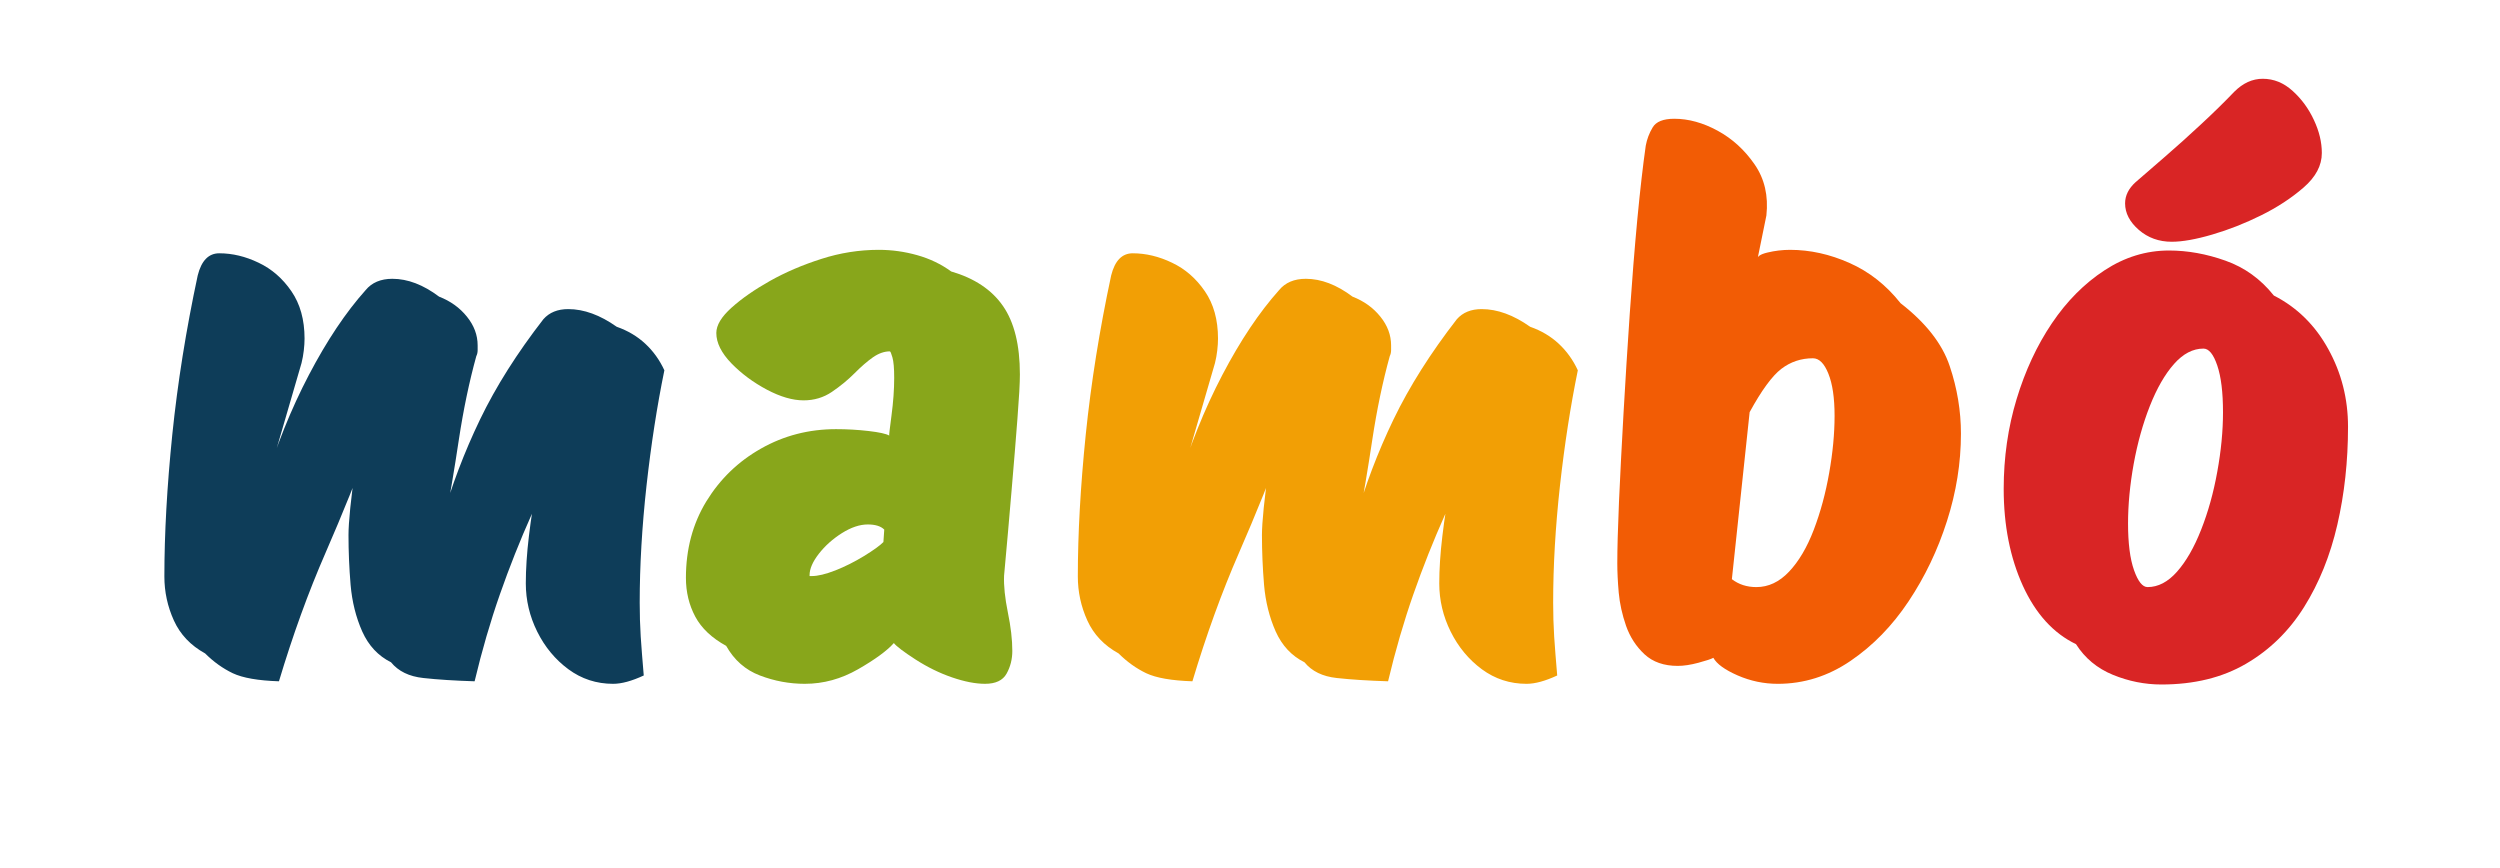
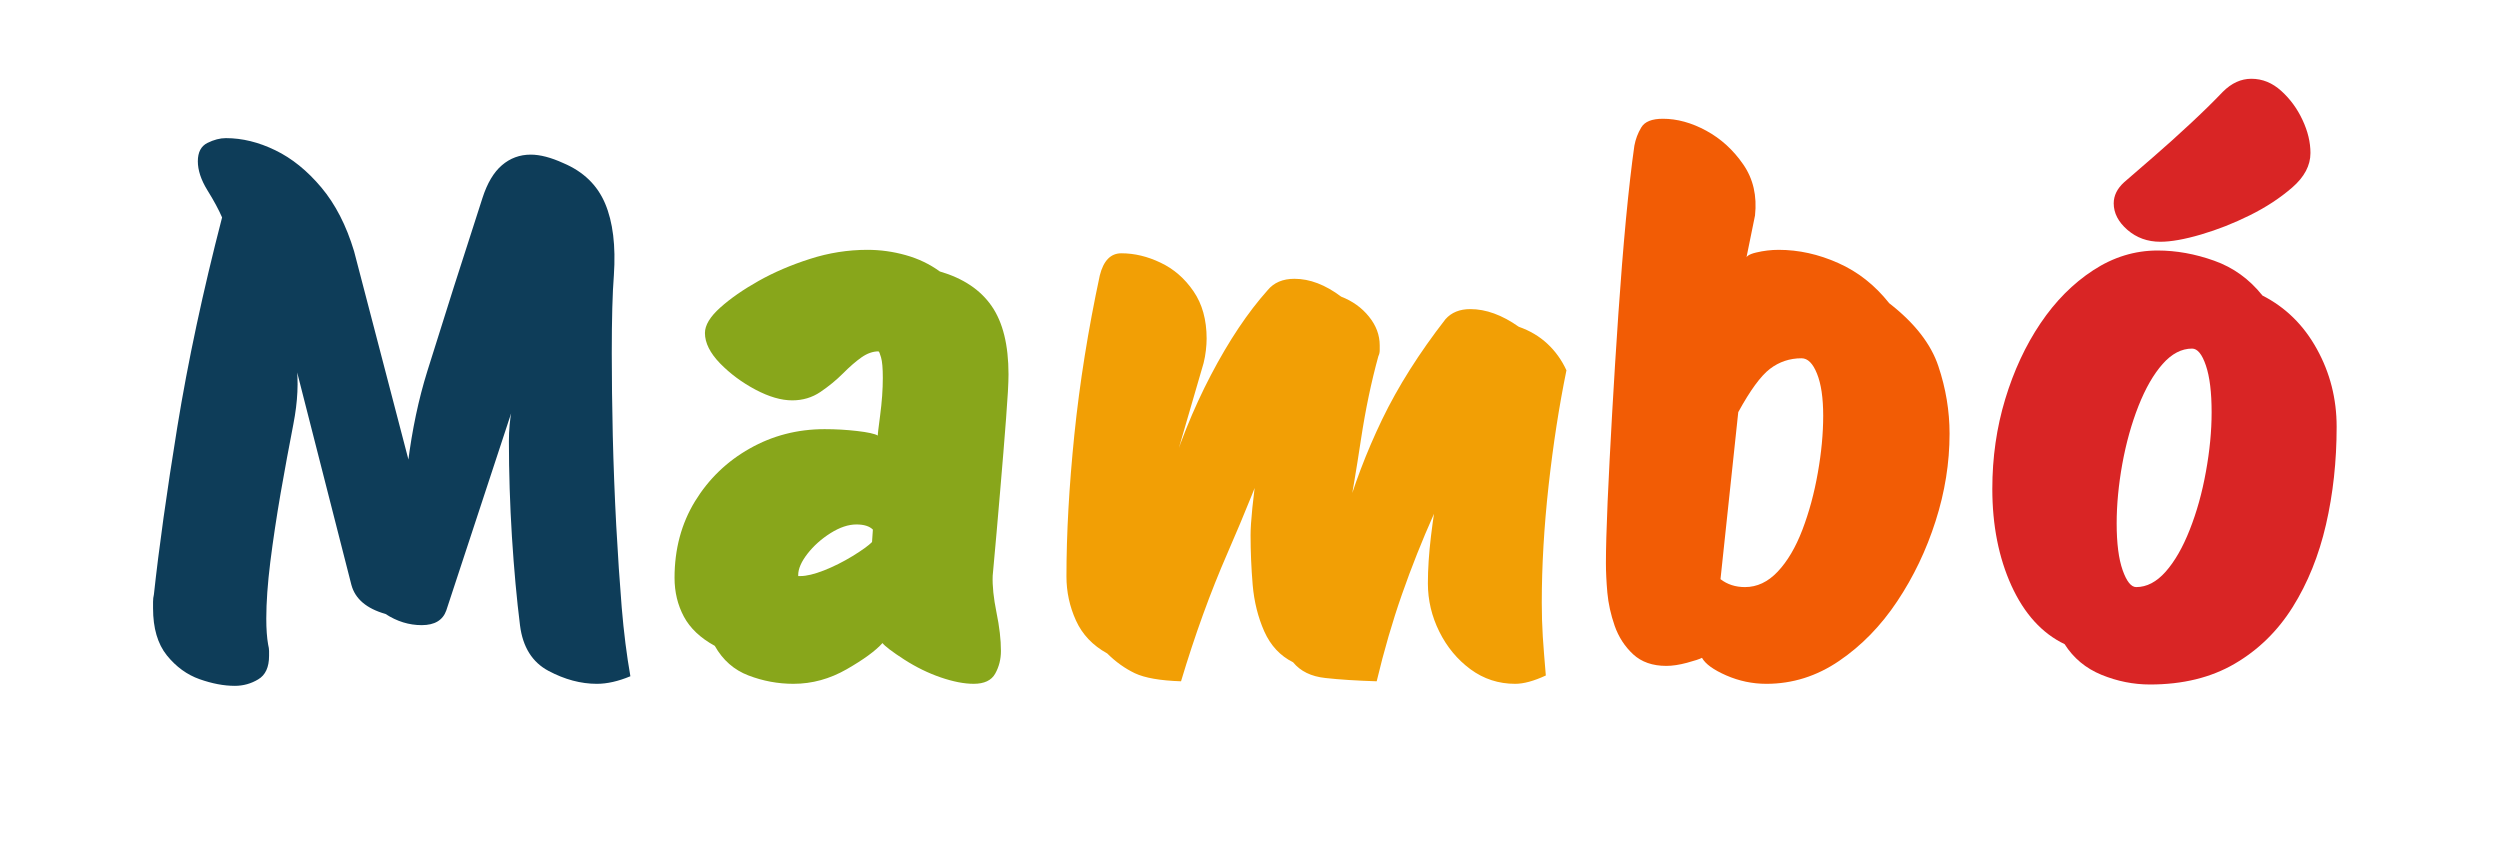
<svg xmlns="http://www.w3.org/2000/svg" version="1.1" viewBox="0.0 0.0 464.0 161.0" fill="none" stroke="none" stroke-linecap="square" stroke-miterlimit="10">
  <clipPath id="p.0">
    <path d="m0 0l464.0 0l0 161.0l-464.0 0l0 -161.0z" clip-rule="nonzero" />
  </clipPath>
  <g clip-path="url(#p.0)">
    <path fill="#000000" fill-opacity="0.0" d="m0 0l464.0 0l0 161.0l-464.0 0z" fill-rule="evenodd" />
    <path fill="#000000" fill-opacity="0.0" d="m-23.937 -6.76l511.874 0l0 174.52l-511.874 0z" fill-rule="evenodd" />
-     <path fill="#0e3d59" d="m113.793 126.917q-4.625 0 -8.297 -2.703q-3.656 -2.703 -5.781 -6.969q-2.125 -4.281 -2.125 -8.969q0 -3.969 0.578 -8.797q0.578 -4.828 1.484 -9.625q0.922 -4.812 3.078 -7.703l0.578 0.156q-1.406 5.953 -4.641 13.188q-3.234 7.234 -5.891 14.828q-2.656 7.594 -4.688 16.125q-5.547 -0.172 -9.516 -0.609q-3.953 -0.422 -6.0 -2.922q-3.578 -1.781 -5.344 -5.719q-1.75 -3.953 -2.156 -8.641q-0.391 -4.688 -0.391 -9.25q0 -1.75 0.328 -5.031q0.328 -3.281 0.906 -7.094q0.594 -3.828 2.812 -6.484l0.391 0.312q-3.953 10.719 -8.719 21.641q-4.766 10.922 -8.625 23.797q-5.797 -0.188 -8.578 -1.5q-2.766 -1.328 -5.125 -3.672q-4.031 -2.219 -5.797 -6.109q-1.766 -3.891 -1.766 -8.172q0 -11.891 1.469 -26.328q1.484 -14.438 4.719 -29.547q1.031 -4.109 4.0 -4.109q3.656 0 7.297 1.75q3.656 1.734 6.094 5.297q2.438 3.547 2.438 8.781q0 1.0 -0.141 2.219q-0.141 1.203 -0.422 2.328l-6.812 23.406l-0.25 -0.188q3.438 -11.5 8.438 -21.031q5.0 -9.547 10.516 -15.719q1.734 -2.109 4.969 -2.109q4.266 0 8.672 3.312q3.172 1.234 5.156 3.703q2.0 2.469 2.0 5.344q0 0.266 0 0.891q0 0.609 -0.25 1.109q-1.969 7.141 -3.234 15.469q-1.25 8.312 -2.578 15.312l-0.641 -0.156q2.75 -9.75 7.156 -18.891q4.422 -9.156 11.75 -18.594q1.656 -1.875 4.609 -1.875q4.359 0 9.0 3.281q3.078 1.078 5.297 3.141q2.219 2.062 3.547 4.938q-2.031 9.906 -3.312 21.391q-1.266 11.484 -1.266 21.734q0 3.266 0.188 6.297q0.203 3.016 0.562 7.219q-3.328 1.547 -5.688 1.547z" fill-rule="nonzero" />
-     <path fill="#88a61b" d="m149.4 126.917q-4.328 0 -8.359 -1.547q-4.031 -1.531 -6.266 -5.5q-4.0 -2.188 -5.734 -5.422q-1.734 -3.25 -1.734 -7.203q0 -7.984 3.797 -14.203q3.812 -6.219 10.156 -9.797q6.344 -3.594 13.906 -3.594q3.062 0 6.031 0.344q2.984 0.344 3.844 0.844q-0.078 0.016 0.422 -3.734q0.5 -3.766 0.5 -6.969q0 -2.672 -0.328 -3.797q-0.312 -1.125 -0.484 -1.125q-1.547 0 -3.141 1.109q-1.578 1.109 -3.438 2.984q-1.859 1.859 -4.188 3.438q-2.312 1.562 -5.234 1.562q-3.062 0 -6.812 -1.984q-3.75 -1.984 -6.578 -4.875q-2.812 -2.906 -2.812 -5.641q0 -2.172 2.844 -4.719q2.844 -2.547 7.125 -4.953q4.281 -2.406 9.516 -4.078q5.234 -1.688 10.672 -1.688q3.609 0 7.109 0.984q3.516 0.984 6.328 3.031q6.484 1.891 9.609 6.406q3.141 4.516 3.141 12.703q0 2.375 -0.453 8.172q-0.438 5.797 -1.094 13.422q-0.641 7.625 -1.391 15.781q-0.109 2.781 0.703 6.797q0.828 4.0 0.828 7.156q0 2.297 -1.062 4.203q-1.047 1.891 -4.0 1.891q-2.641 0 -6.109 -1.188q-3.469 -1.188 -6.797 -3.328q-3.328 -2.156 -4.016 -3.047q-1.906 2.141 -6.641 4.859q-4.719 2.703 -9.859 2.703zm1.281 -20.0q1.672 0 4.359 -1.047q2.688 -1.062 5.328 -2.672q2.641 -1.625 3.594 -2.594l0.156 -2.312q-0.953 -0.953 -3.062 -0.953q-2.234 0 -4.797 1.609q-2.547 1.609 -4.281 3.828q-1.719 2.219 -1.719 3.953q0 0.188 0 0.188q0 0 0.422 0z" fill-rule="nonzero" />
-     <path fill="#f29f05" d="m283.33 126.917q-4.625 0 -8.297 -2.703q-3.656 -2.703 -5.781 -6.969q-2.125 -4.281 -2.125 -8.969q0 -3.969 0.578 -8.797q0.578 -4.828 1.484 -9.625q0.922 -4.812 3.078 -7.703l0.578 0.156q-1.406 5.953 -4.641 13.188q-3.234 7.234 -5.891 14.828q-2.656 7.594 -4.688 16.125q-5.547 -0.172 -9.516 -0.609q-3.953 -0.422 -6.0 -2.922q-3.578 -1.781 -5.344 -5.719q-1.75 -3.953 -2.156 -8.641q-0.391 -4.688 -0.391 -9.25q0 -1.75 0.328 -5.031q0.328 -3.281 0.906 -7.094q0.594 -3.828 2.812 -6.484l0.391 0.312q-3.953 10.719 -8.719 21.641q-4.766 10.922 -8.625 23.797q-5.797 -0.188 -8.578 -1.5q-2.766 -1.328 -5.125 -3.672q-4.031 -2.219 -5.797 -6.109q-1.766 -3.891 -1.766 -8.172q0 -11.891 1.469 -26.328q1.484 -14.438 4.719 -29.547q1.031 -4.109 4.0 -4.109q3.656 0 7.297 1.75q3.656 1.734 6.094 5.297q2.438 3.547 2.438 8.781q0 1.0 -0.141 2.219q-0.141 1.203 -0.422 2.328l-6.812 23.406l-0.25 -0.188q3.438 -11.5 8.438 -21.031q5.0 -9.547 10.516 -15.719q1.734 -2.109 4.969 -2.109q4.266 0 8.672 3.312q3.172 1.234 5.156 3.703q2.0 2.469 2.0 5.344q0 0.266 0 0.891q0 0.609 -0.25 1.109q-1.969 7.141 -3.234 15.469q-1.25 8.312 -2.578 15.312l-0.641 -0.156q2.75 -9.75 7.156 -18.891q4.422 -9.156 11.75 -18.594q1.656 -1.875 4.609 -1.875q4.359 0 9.0 3.281q3.078 1.078 5.297 3.141q2.219 2.062 3.547 4.938q-2.031 9.906 -3.312 21.391q-1.266 11.484 -1.266 21.734q0 3.266 0.188 6.297q0.203 3.016 0.562 7.219q-3.328 1.547 -5.688 1.547z" fill-rule="nonzero" />
-     <path fill="#f25c05" d="m329.952 126.917q-3.875 0 -7.453 -1.562q-3.562 -1.562 -4.5 -3.266q-0.625 0.344 -2.781 0.922q-2.156 0.578 -3.828 0.578q-3.844 0 -6.172 -2.156q-2.328 -2.172 -3.422 -5.281q-1.078 -3.109 -1.359 -6.141q-0.266 -3.047 -0.266 -5.453q0 -4.016 0.312 -11.391q0.328 -7.391 0.844 -16.484q0.516 -9.109 1.156 -18.469q0.641 -9.359 1.406 -17.531q0.781 -8.172 1.562 -13.641q0.328 -1.797 1.281 -3.391q0.953 -1.609 4.016 -1.609q3.969 0 8.047 2.219q4.078 2.219 6.859 6.25q2.781 4.016 2.188 9.484l-1.672 8.203q-0.172 -0.844 1.875 -1.328q2.062 -0.5 4.203 -0.5q5.547 0 11.016 2.438q5.484 2.422 9.484 7.469q7.062 5.484 9.125 11.688q2.078 6.188 2.078 12.531q0 8.125 -2.594 16.219q-2.578 8.078 -7.125 14.891q-4.531 6.812 -10.781 11.062q-6.234 4.25 -13.5 4.25zm6.531 -60.422q-3.297 0 -5.875 1.969q-2.562 1.969 -5.875 8.031l-3.297 31.0q1.906 1.469 4.547 1.469q3.359 0 6.062 -2.859q2.719 -2.875 4.594 -7.781q1.875 -4.922 2.859 -10.562q1.0 -5.641 1.0 -10.594q0 -4.984 -1.156 -7.828q-1.141 -2.844 -2.859 -2.844z" fill-rule="nonzero" />
-     <path fill="#d92525" d="m401.151 127.042q-4.609 0 -9.0 -1.797q-4.375 -1.797 -6.844 -5.688q-6.281 -3.016 -9.859 -10.828q-3.562 -7.828 -3.562 -18.0q0 -8.734 2.391 -16.641q2.391 -7.906 6.547 -14.078q4.172 -6.188 9.781 -9.844q5.609 -3.672 11.953 -3.672q5.203 0 10.5 1.891q5.297 1.875 8.969 6.469q6.438 3.281 10.094 9.922q3.672 6.625 3.672 14.438q0 9.578 -1.984 18.172q-1.984 8.594 -6.172 15.281q-4.188 6.688 -10.781 10.531q-6.578 3.844 -15.703 3.844zm-2.562 -18.078q2.938 0 5.469 -2.859q2.531 -2.859 4.469 -7.781q1.953 -4.938 3.0 -10.766q1.062 -5.828 1.062 -11.031q0 -5.562 -1.062 -8.688q-1.062 -3.141 -2.562 -3.141q-2.938 0 -5.469 2.859q-2.531 2.859 -4.484 7.797q-1.938 4.922 -3.0 10.75q-1.047 5.828 -1.047 11.031q0 5.547 1.109 8.688q1.109 3.141 2.516 3.141zm4.484 -64.094q-3.562 0 -6.109 -2.203q-2.547 -2.219 -2.547 -4.922q0 -2.172 1.953 -3.938q2.062 -1.797 5.375 -4.656q3.328 -2.875 6.797 -6.109q3.484 -3.234 6.141 -6.016q2.406 -2.406 5.281 -2.406q3.078 0 5.562 2.266q2.484 2.25 3.938 5.391q1.469 3.125 1.469 6.125q0 3.469 -3.391 6.406q-3.391 2.938 -7.875 5.156q-4.469 2.219 -9.047 3.562q-4.578 1.344 -7.547 1.344z" fill-rule="nonzero" />
+     <path fill="#0e3d59" d="m43.577 127.292q-3.031 0 -6.531 -1.234q-3.5 -1.234 -6.078 -4.422q-2.562 -3.188 -2.562 -8.75q0 -0.516 0 -1.203q0 -0.703 0.156 -1.328q1.391 -12.844 4.344 -31.094q2.969 -18.25 8.312 -38.906q-0.953 -2.203 -2.734 -5.062q-1.766 -2.875 -1.766 -5.359q0 -2.516 1.781 -3.406q1.797 -0.891 3.422 -0.891q4.547 0 9.172 2.25q4.625 2.234 8.547 6.906q3.922 4.672 6.078 11.844l10.25 39.281l-0.25 0q1.156 -9.219 3.594 -17.031q2.438 -7.812 4.922 -15.625q2.5 -7.812 5.312 -16.516q1.328 -4.125 3.609 -6.078q2.297 -1.969 5.344 -1.969q2.609 0 6.062 1.578q5.578 2.359 7.75 7.5q2.172 5.125 1.625 13.297q-0.391 4.922 -0.391 14.453q0 7.016 0.188 15.375q0.203 8.344 0.641 16.641q0.453 8.281 1.016 15.203q0.578 6.922 1.609 12.766q-3.375 1.406 -6.219 1.406q-4.469 0 -8.984 -2.406q-4.516 -2.406 -5.281 -8.438q-0.922 -7.359 -1.5 -16.438q-0.562 -9.094 -0.562 -17.734q0 -6.203 2.125 -11.281l0.25 0.125l-14.0 42.562q-0.969 2.719 -4.562 2.719q-3.531 0 -6.719 -2.078q-5.281 -1.5 -6.328 -5.391l-10.5 -41.141l0.266 -0.031q0.688 5.047 -0.531 11.312q-1.219 6.25 -2.375 12.875q-1.141 6.625 -1.906 12.688q-0.75 6.062 -0.75 10.547q0 2.891 0.344 4.828q0.172 0.688 0.172 1.188q0 0.5 0 0.891q0 3.188 -2.016 4.375q-2.0 1.203 -4.344 1.203z" fill-rule="nonzero" />
+     <path fill="#88a61b" d="m147.288 126.917q-4.328 0 -8.359 -1.547q-4.031 -1.531 -6.266 -5.5q-4.0 -2.188 -5.734 -5.422q-1.734 -3.25 -1.734 -7.203q0 -7.984 3.797 -14.203q3.812 -6.219 10.156 -9.797q6.344 -3.594 13.906 -3.594q3.062 0 6.031 0.344q2.984 0.344 3.844 0.844q-0.078 0.016 0.422 -3.734q0.5 -3.766 0.5 -6.969q0 -2.672 -0.328 -3.797q-0.312 -1.125 -0.484 -1.125q-1.547 0 -3.141 1.109q-1.578 1.109 -3.438 2.984q-1.859 1.859 -4.188 3.438q-2.312 1.562 -5.234 1.562q-3.062 0 -6.812 -1.984q-3.75 -1.984 -6.578 -4.875q-2.812 -2.906 -2.812 -5.641q0 -2.172 2.844 -4.719q2.844 -2.547 7.125 -4.953q4.281 -2.406 9.516 -4.078q5.234 -1.688 10.672 -1.688q3.609 0 7.109 0.984q3.516 0.984 6.328 3.031q6.484 1.891 9.609 6.406q3.141 4.516 3.141 12.703q0 2.375 -0.453 8.172q-0.438 5.797 -1.094 13.422q-0.641 7.625 -1.391 15.781q-0.109 2.781 0.703 6.797q0.828 4.0 0.828 7.156q0 2.297 -1.062 4.203q-1.047 1.891 -4.0 1.891q-2.641 0 -6.109 -1.188q-3.469 -1.188 -6.797 -3.328q-3.328 -2.156 -4.016 -3.047q-1.906 2.141 -6.641 4.859q-4.719 2.703 -9.859 2.703zm1.281 -20.0q1.672 0 4.359 -1.047q2.688 -1.062 5.328 -2.672q2.641 -1.625 3.594 -2.594l0.156 -2.312q-0.953 -0.953 -3.062 -0.953q-2.234 0 -4.797 1.609q-2.547 1.609 -4.281 3.828q-1.719 2.219 -1.719 3.953q0 0.188 0 0.188q0 0 0.422 0z" fill-rule="nonzero" />
+     <path fill="#f29f05" d="m281.218 126.917q-4.625 0 -8.297 -2.703q-3.656 -2.703 -5.781 -6.969q-2.125 -4.281 -2.125 -8.969q0 -3.969 0.578 -8.797q0.578 -4.828 1.484 -9.625q0.922 -4.812 3.078 -7.703l0.578 0.156q-1.406 5.953 -4.641 13.188q-3.234 7.234 -5.891 14.828q-2.656 7.594 -4.688 16.125q-5.547 -0.172 -9.516 -0.609q-3.953 -0.422 -6.0 -2.922q-3.578 -1.781 -5.344 -5.719q-1.75 -3.953 -2.156 -8.641q-0.391 -4.688 -0.391 -9.25q0 -1.75 0.328 -5.031q0.328 -3.281 0.906 -7.094q0.594 -3.828 2.812 -6.484l0.391 0.312q-3.953 10.719 -8.719 21.641q-4.766 10.922 -8.625 23.797q-5.797 -0.188 -8.578 -1.5q-2.766 -1.328 -5.125 -3.672q-4.031 -2.219 -5.797 -6.109q-1.766 -3.891 -1.766 -8.172q0 -11.891 1.469 -26.328q1.484 -14.438 4.719 -29.547q1.031 -4.109 4.0 -4.109q3.656 0 7.297 1.75q3.656 1.734 6.094 5.297q2.438 3.547 2.438 8.781q0 1.0 -0.141 2.219q-0.141 1.203 -0.422 2.328l-6.812 23.406l-0.25 -0.188q3.438 -11.5 8.438 -21.031q5.0 -9.547 10.516 -15.719q1.734 -2.109 4.969 -2.109q4.266 0 8.672 3.312q3.172 1.234 5.156 3.703q2.0 2.469 2.0 5.344q0 0.266 0 0.891q0 0.609 -0.25 1.109q-1.969 7.141 -3.234 15.469q-1.25 8.312 -2.578 15.312l-0.641 -0.156q2.75 -9.75 7.156 -18.891q4.422 -9.156 11.75 -18.594q1.656 -1.875 4.609 -1.875q4.359 0 9.0 3.281q3.078 1.078 5.297 3.141q2.219 2.062 3.547 4.938q-2.031 9.906 -3.312 21.391q-1.266 11.484 -1.266 21.734q0 3.266 0.188 6.297q0.203 3.016 0.562 7.219q-3.328 1.547 -5.688 1.547z" fill-rule="nonzero" />
+     <path fill="#f25c05" d="m327.84 126.917q-3.875 0 -7.453 -1.562q-3.562 -1.562 -4.5 -3.266q-0.625 0.344 -2.781 0.922q-2.156 0.578 -3.828 0.578q-3.844 0 -6.172 -2.156q-2.328 -2.172 -3.422 -5.281q-1.078 -3.109 -1.359 -6.141q-0.266 -3.047 -0.266 -5.453q0 -4.016 0.312 -11.391q0.328 -7.391 0.844 -16.484q0.516 -9.109 1.156 -18.469q0.641 -9.359 1.406 -17.531q0.781 -8.172 1.562 -13.641q0.328 -1.797 1.281 -3.391q0.953 -1.609 4.016 -1.609q3.969 0 8.047 2.219q4.078 2.219 6.859 6.25q2.781 4.016 2.188 9.484l-1.672 8.203q-0.172 -0.844 1.875 -1.328q2.062 -0.5 4.203 -0.5q5.547 0 11.016 2.438q5.484 2.422 9.484 7.469q7.062 5.484 9.125 11.688q2.078 6.188 2.078 12.531q0 8.125 -2.594 16.219q-2.578 8.078 -7.125 14.891q-4.531 6.812 -10.781 11.062q-6.234 4.25 -13.5 4.25zm6.531 -60.422q-3.297 0 -5.875 1.969q-2.562 1.969 -5.875 8.031l-3.297 31.0q1.906 1.469 4.547 1.469q3.359 0 6.062 -2.859q2.719 -2.875 4.594 -7.781q1.875 -4.922 2.859 -10.562q1.0 -5.641 1.0 -10.594q0 -4.984 -1.156 -7.828q-1.141 -2.844 -2.859 -2.844z" fill-rule="nonzero" />
+     <path fill="#d92525" d="m399.039 127.042q-4.609 0 -9.0 -1.797q-4.375 -1.797 -6.844 -5.688q-6.281 -3.016 -9.859 -10.828q-3.562 -7.828 -3.562 -18.0q0 -8.734 2.391 -16.641q2.391 -7.906 6.547 -14.078q4.172 -6.188 9.781 -9.844q5.609 -3.672 11.953 -3.672q5.203 0 10.5 1.891q5.297 1.875 8.969 6.469q6.438 3.281 10.094 9.922q3.672 6.625 3.672 14.438q0 9.578 -1.984 18.172q-1.984 8.594 -6.172 15.281q-4.188 6.688 -10.781 10.531q-6.578 3.844 -15.703 3.844zm-2.562 -18.078q2.938 0 5.469 -2.859q2.531 -2.859 4.469 -7.781q1.953 -4.938 3.0 -10.766q1.062 -5.828 1.062 -11.031q0 -5.562 -1.062 -8.688q-1.062 -3.141 -2.562 -3.141q-2.938 0 -5.469 2.859q-2.531 2.859 -4.484 7.797q-1.938 4.922 -3.0 10.75q-1.047 5.828 -1.047 11.031q0 5.547 1.109 8.688q1.109 3.141 2.516 3.141zm4.484 -64.094q-3.562 0 -6.109 -2.203q-2.547 -2.219 -2.547 -4.922q0 -2.172 1.953 -3.938q2.062 -1.797 5.375 -4.656q3.328 -2.875 6.797 -6.109q3.484 -3.234 6.141 -6.016q2.406 -2.406 5.281 -2.406q3.078 0 5.562 2.266q2.484 2.25 3.938 5.391q1.469 3.125 1.469 6.125q0 3.469 -3.391 6.406q-3.391 2.938 -7.875 5.156q-4.469 2.219 -9.047 3.562q-4.578 1.344 -7.547 1.344z" fill-rule="nonzero" />
  </g>
</svg>
